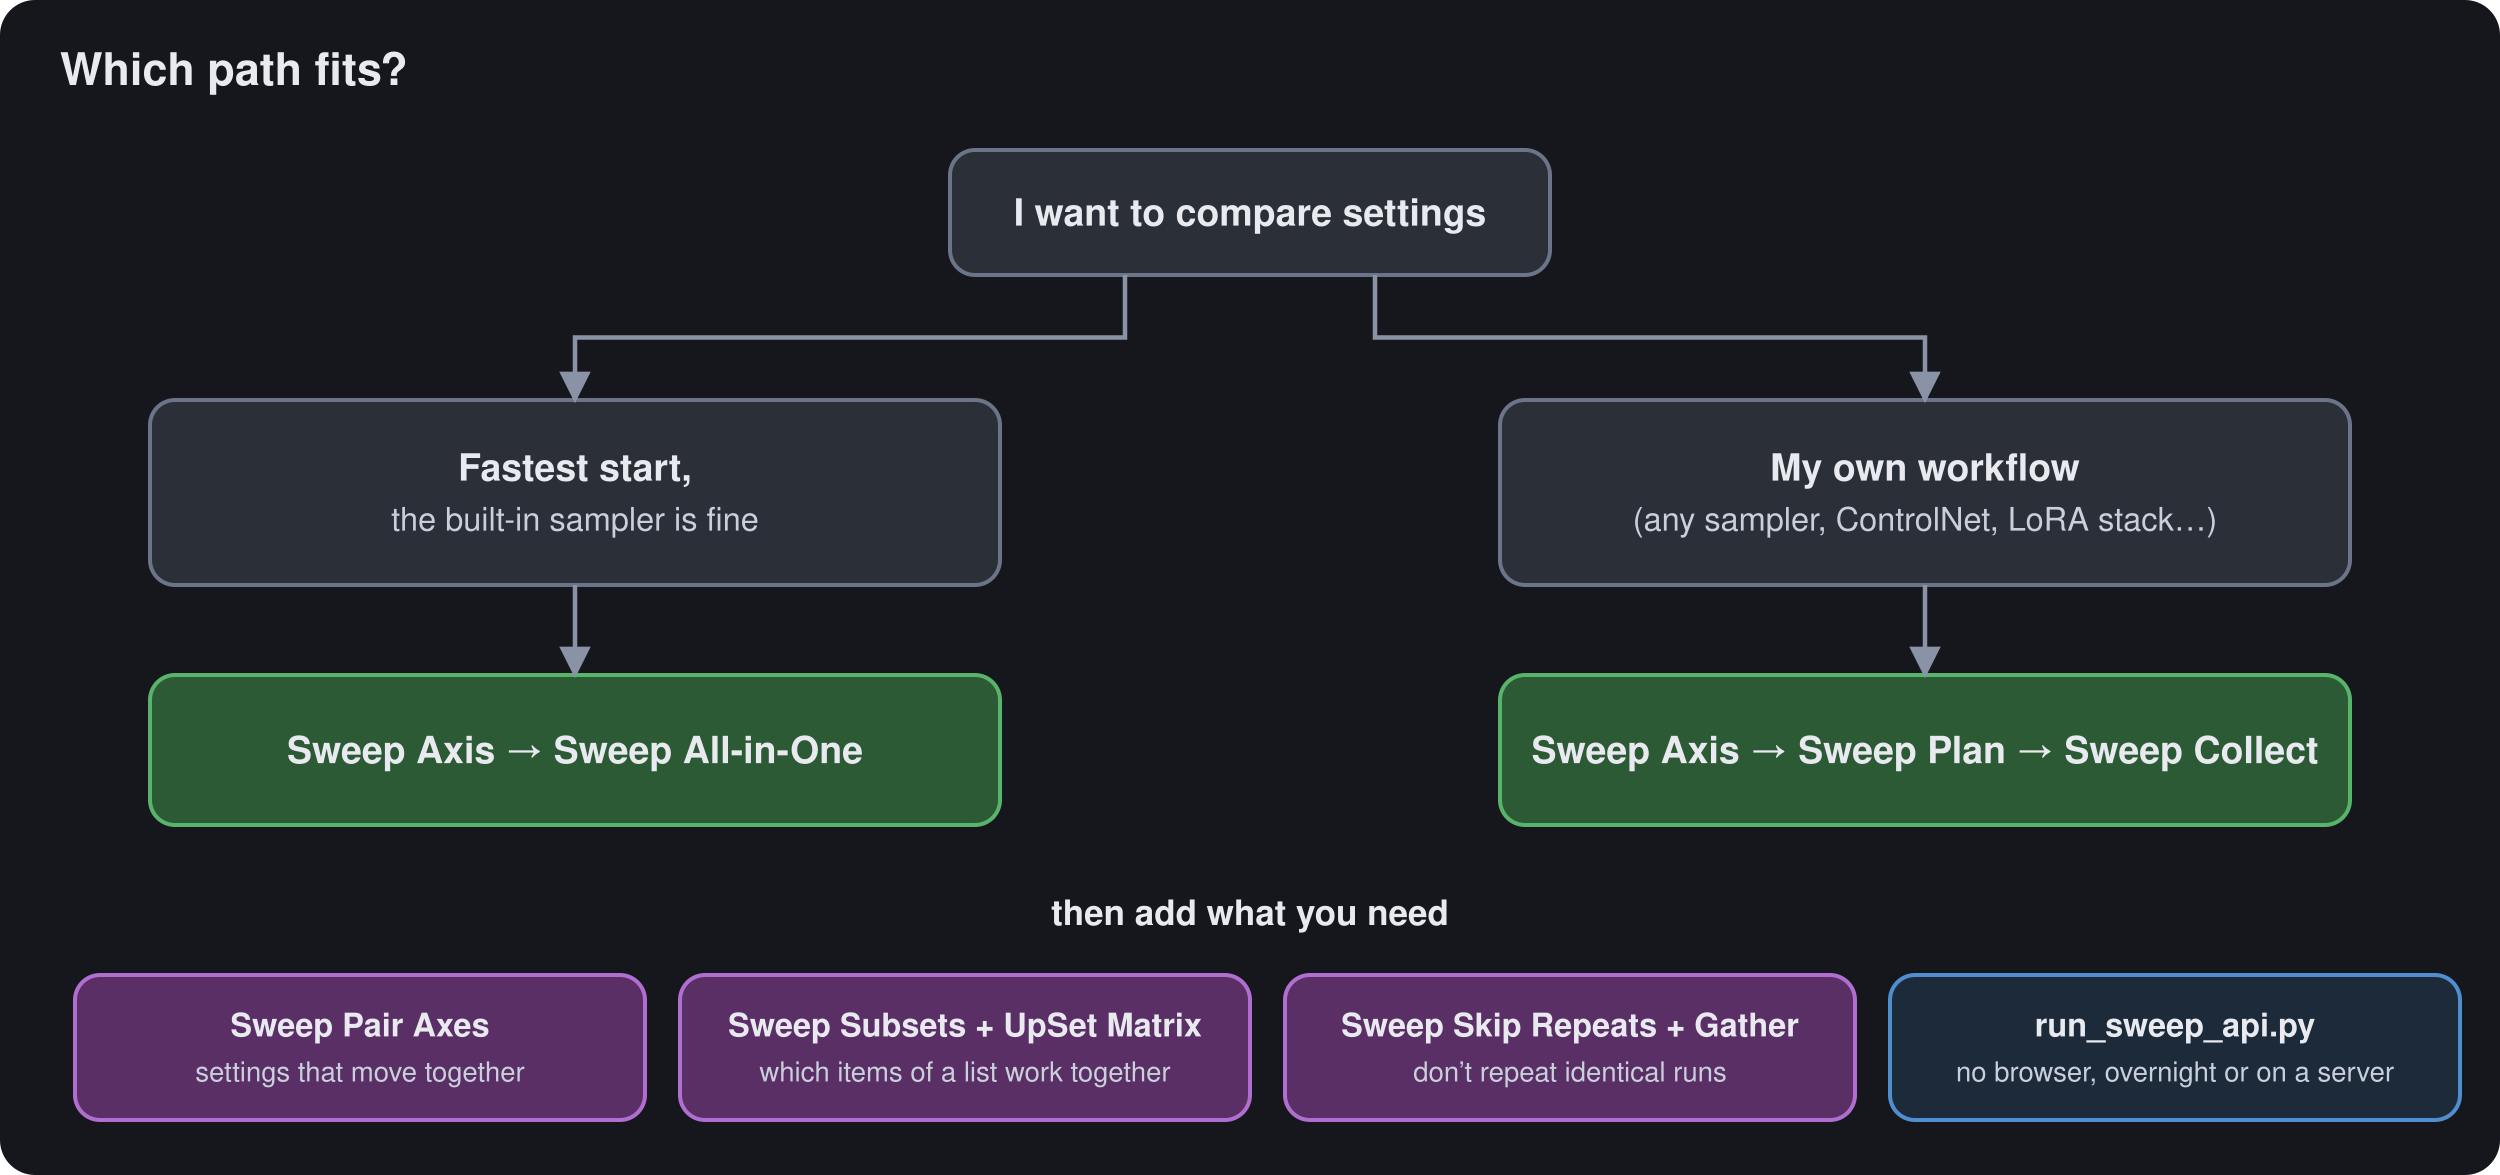
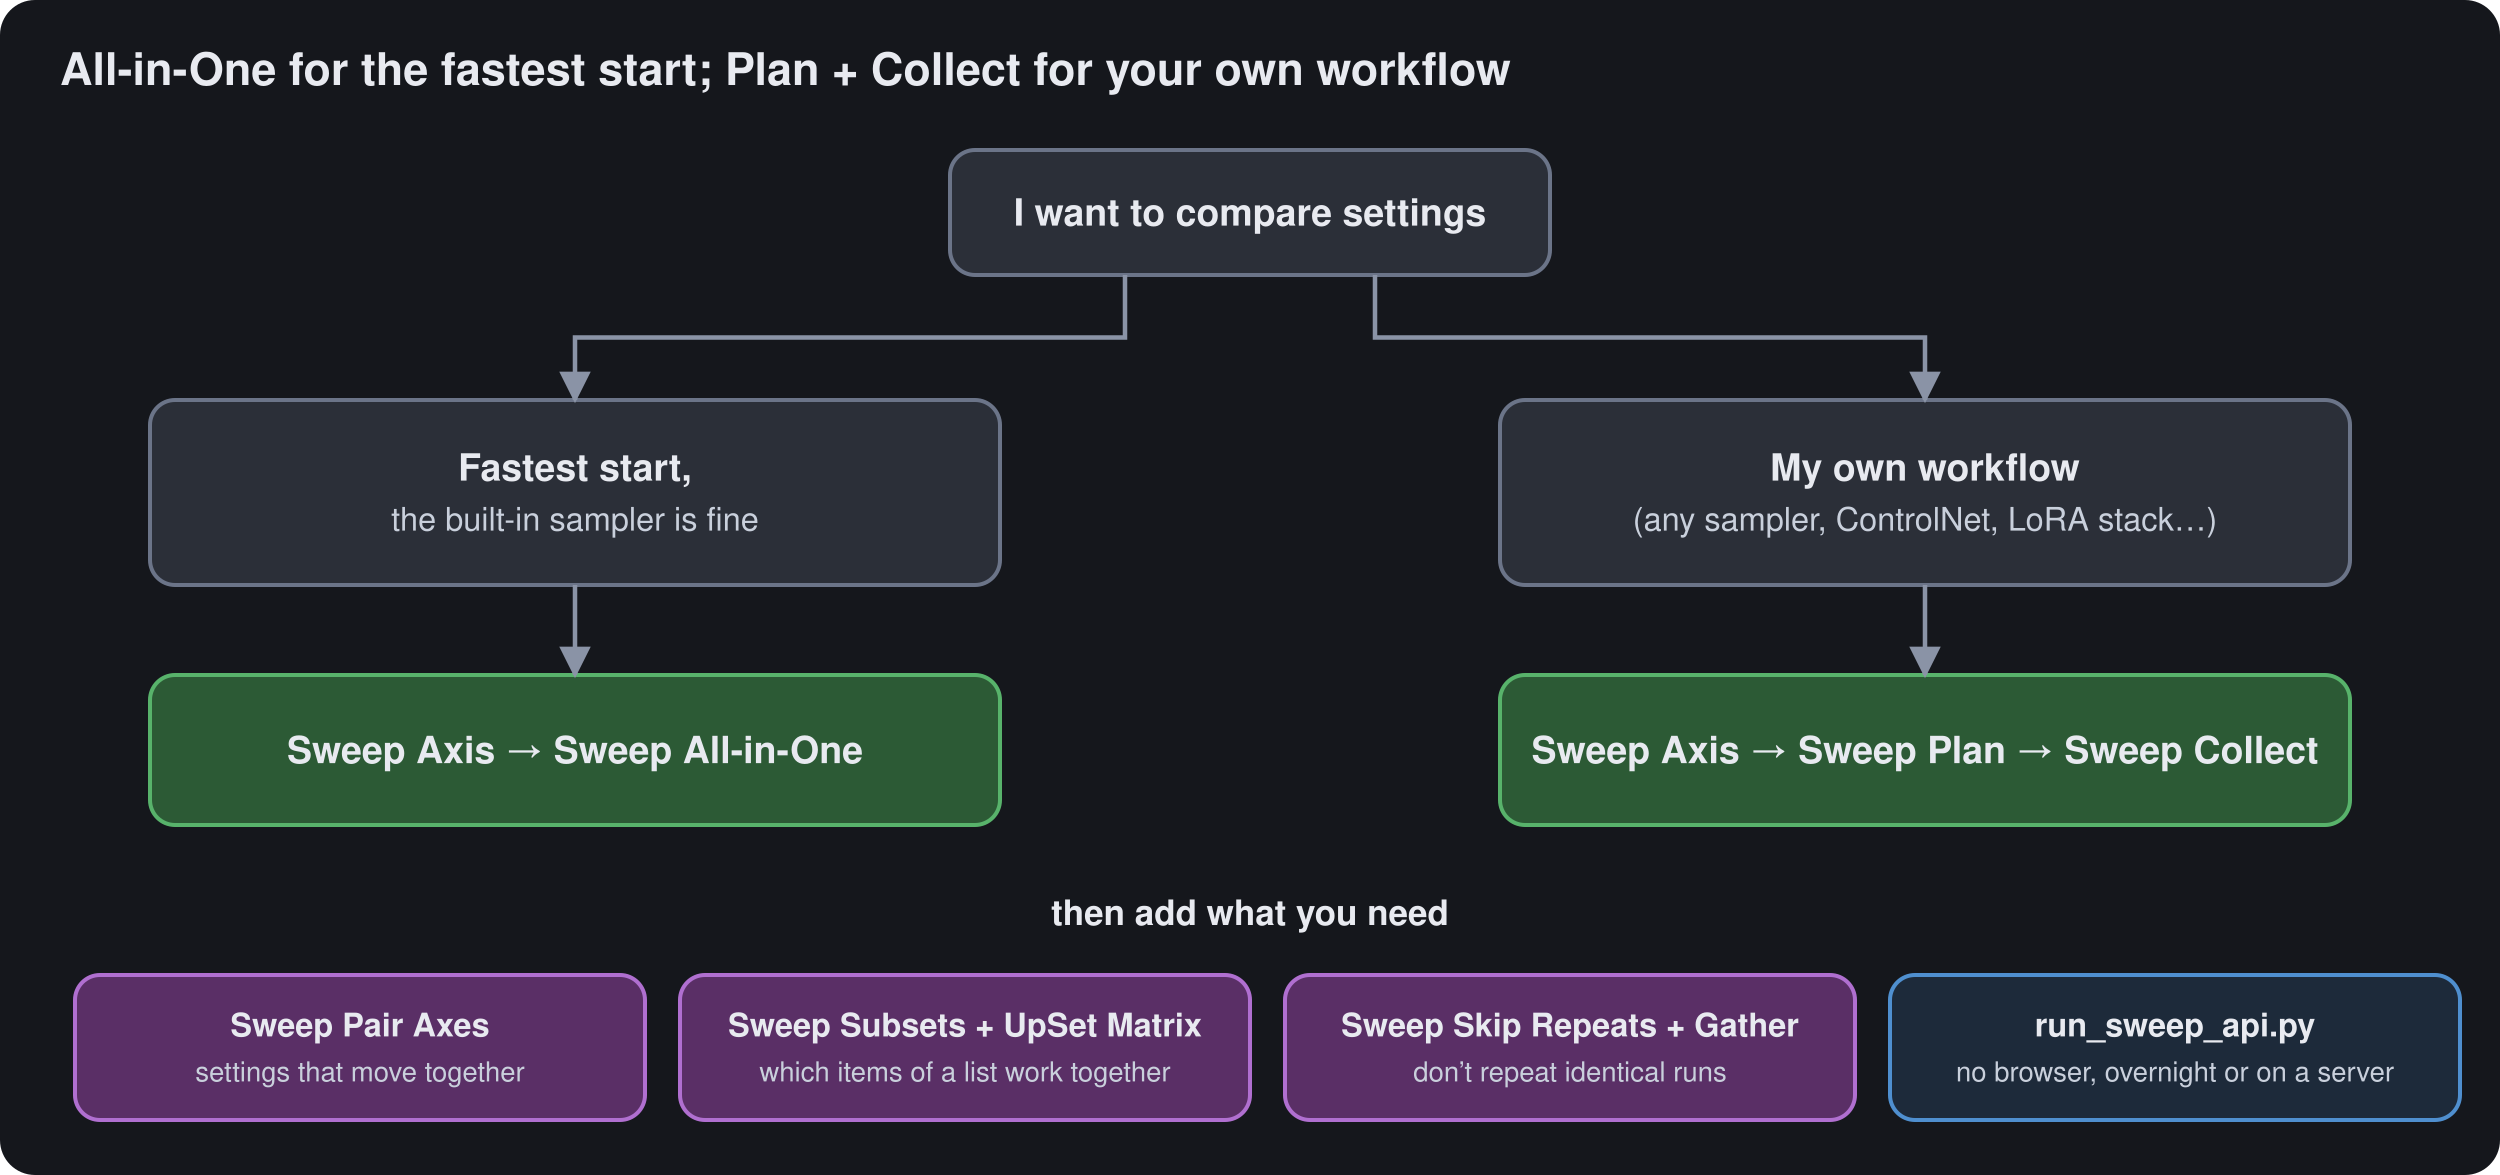
- <svg xmlns="http://www.w3.org/2000/svg" width="1000" height="470" viewBox="0 0 1000 470" role="img" aria-label="Which SweepKit path fits">
+ <svg xmlns="http://www.w3.org/2000/svg" width="1000" height="470" viewBox="0 0 1000 470" role="img" aria-label="All-in-One for the fastest start; Plan + Collect for your own workflow">
  <defs>
    <marker id="arrow" viewBox="0 0 10 10" refX="9" refY="5" markerWidth="7" markerHeight="7" orient="auto-start-reverse">
      <path d="M 0 0 L 10 5 L 0 10 z" fill="#8a93a6" />
    </marker>
  </defs>
  <rect width="1000" height="470" rx="14" fill="#15171c" />
-   <text x="24" y="34" text-anchor="start" font-size="18" font-weight="600" fill="#e8eaf0" font-family="Segoe UI, Helvetica, Arial, sans-serif">Which path fits?</text>
+   <text x="24" y="34" text-anchor="start" font-size="18" font-weight="600" fill="#e8eaf0" font-family="Segoe UI, Helvetica, Arial, sans-serif">All-in-One for the fastest start; Plan + Collect for your own workflow</text>
  <rect x="380" y="60" width="240" height="50" rx="10" fill="#2b2f38" stroke="#6b7488" stroke-width="1.6" />
  <text x="500.0" y="90.25" text-anchor="middle" font-size="15" font-weight="600" fill="#e8eaf0" font-family="Segoe UI, Helvetica, Arial, sans-serif">I want to compare settings</text>
  <rect x="60" y="160" width="340" height="74" rx="10" fill="#2b2f38" stroke="#6b7488" stroke-width="1.6" />
  <text x="230.0" y="192.25" text-anchor="middle" font-size="15" font-weight="600" fill="#e8eaf0" font-family="Segoe UI, Helvetica, Arial, sans-serif">Fastest start,</text>
  <text x="230.0" y="212.25" text-anchor="middle" font-size="13" font-weight="400" fill="#c9d0dc" font-family="Segoe UI, Helvetica, Arial, sans-serif">the built-in sampler is fine</text>
  <rect x="600" y="160" width="340" height="74" rx="10" fill="#2b2f38" stroke="#6b7488" stroke-width="1.6" />
  <text x="770.0" y="192.25" text-anchor="middle" font-size="15" font-weight="600" fill="#e8eaf0" font-family="Segoe UI, Helvetica, Arial, sans-serif">My own workflow</text>
  <text x="770.0" y="212.25" text-anchor="middle" font-size="13" font-weight="400" fill="#c9d0dc" font-family="Segoe UI, Helvetica, Arial, sans-serif">(any sampler, ControlNet, LoRA stack…)</text>
  <rect x="60" y="270" width="340" height="60" rx="10" fill="#2c5a35" stroke="#58b36b" stroke-width="1.6" />
  <text x="230.0" y="305.25" text-anchor="middle" font-size="15" font-weight="600" fill="#e8eaf0" font-family="Segoe UI, Helvetica, Arial, sans-serif">Sweep Axis → Sweep All-in-One</text>
  <rect x="600" y="270" width="340" height="60" rx="10" fill="#2c5a35" stroke="#58b36b" stroke-width="1.6" />
  <text x="770.0" y="305.25" text-anchor="middle" font-size="15" font-weight="600" fill="#e8eaf0" font-family="Segoe UI, Helvetica, Arial, sans-serif">Sweep Axis → Sweep Plan → Sweep Collect</text>
  <path d="M 450 110 L 450 135 L 230 135 L 230 160" fill="none" stroke="#8a93a6" stroke-width="1.8" marker-end="url(#arrow)" />
  <path d="M 550 110 L 550 135 L 770 135 L 770 160" fill="none" stroke="#8a93a6" stroke-width="1.8" marker-end="url(#arrow)" />
  <path d="M 230 234 L 230 270" fill="none" stroke="#8a93a6" stroke-width="1.8" marker-end="url(#arrow)" />
  <path d="M 770 234 L 770 270" fill="none" stroke="#8a93a6" stroke-width="1.8" marker-end="url(#arrow)" />
  <text x="500" y="370" text-anchor="middle" font-size="14" font-weight="600" fill="#e8eaf0" font-family="Segoe UI, Helvetica, Arial, sans-serif">then add what you need</text>
  <rect x="30" y="390" width="228" height="58" rx="10" fill="#5a2f66" stroke="#b06fd0" stroke-width="1.6" />
  <text x="144.0" y="414.55" text-anchor="middle" font-size="13" font-weight="600" fill="#e8eaf0" font-family="Segoe UI, Helvetica, Arial, sans-serif">Sweep Pair Axes</text>
  <text x="144.0" y="432.55" text-anchor="middle" font-size="11" font-weight="400" fill="#c9d0dc" font-family="Segoe UI, Helvetica, Arial, sans-serif">settings that move together</text>
  <rect x="272" y="390" width="228" height="58" rx="10" fill="#5a2f66" stroke="#b06fd0" stroke-width="1.6" />
  <text x="386.0" y="414.55" text-anchor="middle" font-size="13" font-weight="600" fill="#e8eaf0" font-family="Segoe UI, Helvetica, Arial, sans-serif">Sweep Subsets + UpSet Matrix</text>
  <text x="386.0" y="432.55" text-anchor="middle" font-size="11" font-weight="400" fill="#c9d0dc" font-family="Segoe UI, Helvetica, Arial, sans-serif">which items of a list work together</text>
  <rect x="514" y="390" width="228" height="58" rx="10" fill="#5a2f66" stroke="#b06fd0" stroke-width="1.6" />
  <text x="628.0" y="414.55" text-anchor="middle" font-size="13" font-weight="600" fill="#e8eaf0" font-family="Segoe UI, Helvetica, Arial, sans-serif">Sweep Skip Repeats + Gather</text>
  <text x="628.0" y="432.55" text-anchor="middle" font-size="11" font-weight="400" fill="#c9d0dc" font-family="Segoe UI, Helvetica, Arial, sans-serif">don’t repeat identical runs</text>
  <rect x="756" y="390" width="228" height="58" rx="10" fill="#1d2a3a" stroke="#4f8fcf" stroke-width="1.6" />
  <text x="870.0" y="414.55" text-anchor="middle" font-size="13" font-weight="600" fill="#e8eaf0" font-family="Segoe UI, Helvetica, Arial, sans-serif">run_sweep_api.py</text>
  <text x="870.0" y="432.55" text-anchor="middle" font-size="11" font-weight="400" fill="#c9d0dc" font-family="Segoe UI, Helvetica, Arial, sans-serif">no browser, overnight or on a server</text>
</svg>
